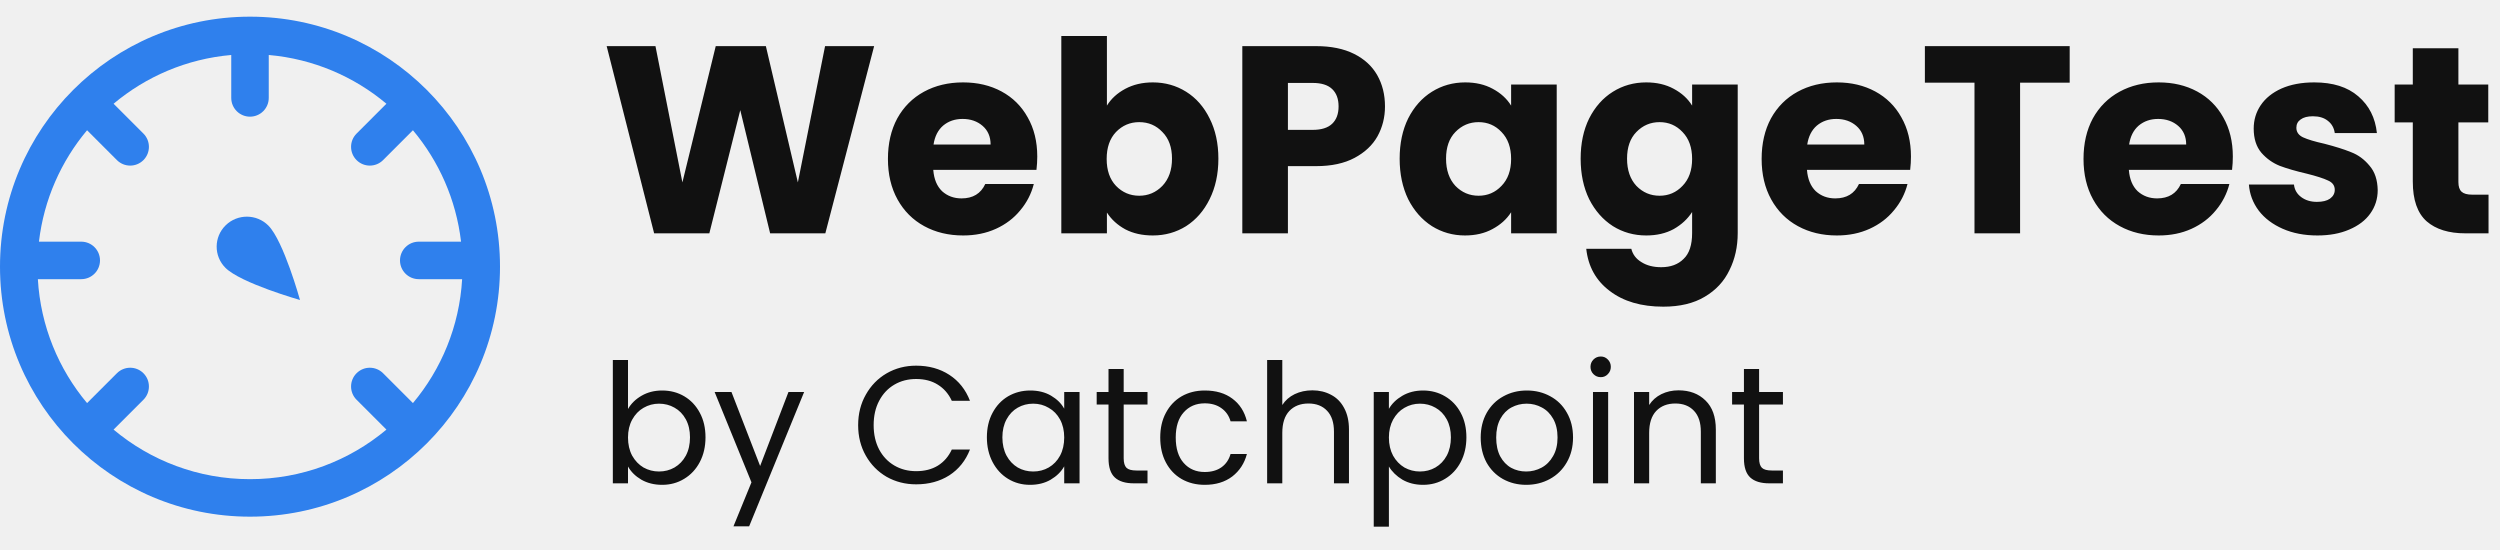
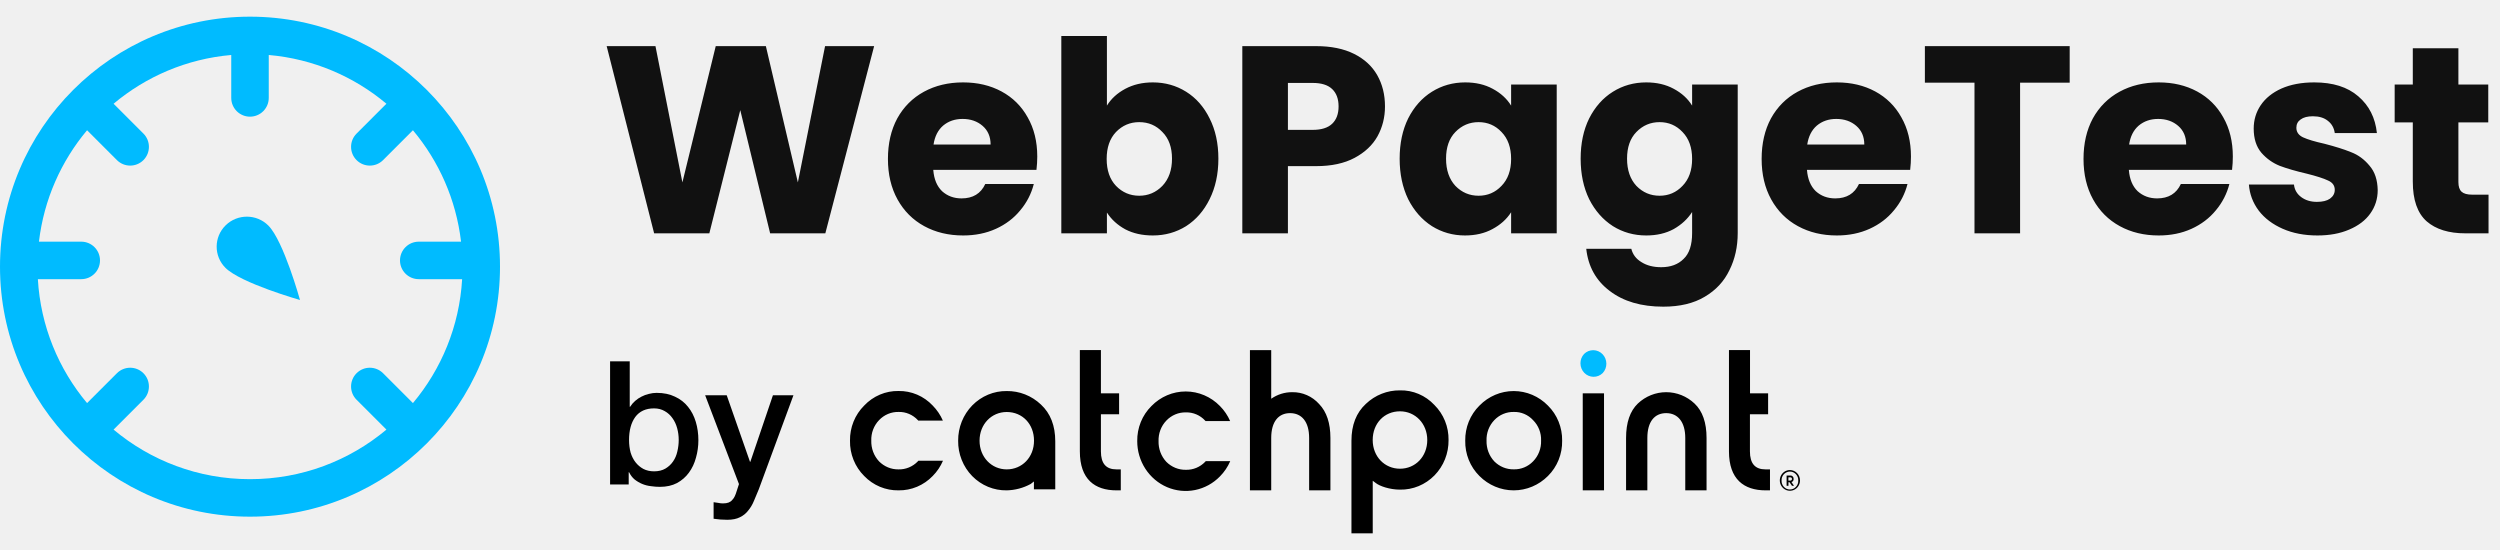
<svg xmlns="http://www.w3.org/2000/svg" width="150" height="33" viewBox="0 0 150 33" fill="none">
-   <path d="M13.537 13.521C12.826 14.22 12.82 15.36 13.524 16.067C14.441 16.987 18 18 18 18C18 18 17.017 14.454 16.101 13.534C15.397 12.827 14.249 12.821 13.537 13.521Z" fill="#2F80ED" />
-   <path fill-rule="evenodd" clip-rule="evenodd" d="M30 16C30 24.284 23.284 31 15 31C6.716 31 0 24.284 0 16C0 7.716 6.716 1 15 1C23.284 1 30 7.716 30 16ZM27.728 16.75C27.565 19.573 26.482 22.149 24.776 24.185L22.985 22.394C22.546 21.954 21.833 21.954 21.394 22.394C20.954 22.833 20.954 23.546 21.394 23.985L23.185 25.776C20.971 27.632 18.116 28.75 15 28.75C11.884 28.75 9.03 27.632 6.815 25.776L8.606 23.985C9.045 23.546 9.045 22.833 8.606 22.394C8.167 21.954 7.455 21.954 7.015 22.394L5.224 24.185C3.518 22.149 2.435 19.573 2.272 16.75H4.875C5.496 16.75 6 16.246 6 15.625C6 15.004 5.496 14.5 4.875 14.5H2.337C2.634 11.971 3.67 9.669 5.224 7.815L7.015 9.606C7.455 10.046 8.167 10.046 8.606 9.606C9.045 9.167 9.045 8.455 8.606 8.015L6.815 6.224C8.76 4.593 11.199 3.533 13.875 3.299V5.875C13.875 6.496 14.379 7 15 7C15.621 7 16.125 6.496 16.125 5.875V3.299C18.801 3.533 21.24 4.593 23.185 6.224L21.394 8.015C20.954 8.455 20.954 9.167 21.394 9.606C21.833 10.046 22.546 10.046 22.985 9.606L24.776 7.815C26.33 9.669 27.366 11.971 27.663 14.5H25.125C24.504 14.5 24 15.004 24 15.625C24 16.246 24.504 16.75 25.125 16.75H27.728Z" fill="#2F80ED" />
+   <path d="M13.537 13.521C12.826 14.22 12.82 15.36 13.524 16.067C14.441 16.987 18 18 18 18C18 18 17.017 14.454 16.101 13.534C15.397 12.827 14.249 12.821 13.537 13.521Z" fill="#00BBFF" />
+   <path fill-rule="evenodd" clip-rule="evenodd" d="M30 16C30 24.284 23.284 31 15 31C6.716 31 0 24.284 0 16C0 7.716 6.716 1 15 1C23.284 1 30 7.716 30 16ZM27.728 16.75C27.565 19.573 26.482 22.149 24.776 24.185L22.985 22.394C22.546 21.954 21.833 21.954 21.394 22.394C20.954 22.833 20.954 23.546 21.394 23.985L23.185 25.776C20.971 27.632 18.116 28.75 15 28.75C11.884 28.75 9.03 27.632 6.815 25.776L8.606 23.985C9.045 23.546 9.045 22.833 8.606 22.394C8.167 21.954 7.455 21.954 7.015 22.394L5.224 24.185C3.518 22.149 2.435 19.573 2.272 16.75H4.875C5.496 16.75 6 16.246 6 15.625C6 15.004 5.496 14.5 4.875 14.5H2.337C2.634 11.971 3.67 9.669 5.224 7.815L7.015 9.606C7.455 10.046 8.167 10.046 8.606 9.606C9.045 9.167 9.045 8.455 8.606 8.015L6.815 6.224C8.76 4.593 11.199 3.533 13.875 3.299V5.875C13.875 6.496 14.379 7 15 7C15.621 7 16.125 6.496 16.125 5.875V3.299C18.801 3.533 21.24 4.593 23.185 6.224L21.394 8.015C20.954 8.455 20.954 9.167 21.394 9.606C21.833 10.046 22.546 10.046 22.985 9.606L24.776 7.815C26.33 9.669 27.366 11.971 27.663 14.5H25.125C24.504 14.5 24 15.004 24 15.625C24 16.246 24.504 16.75 25.125 16.75H27.728Z" fill="#00BBFF" />
  <path d="M52.448 2.768L49.52 14H46.208L44.416 6.608L42.56 14H39.248L36.4 2.768H39.328L40.944 10.944L42.944 2.768H45.952L47.872 10.944L49.504 2.768H52.448ZM62.236 9.392C62.236 9.648 62.22 9.915 62.188 10.192H55.996C56.039 10.747 56.215 11.173 56.524 11.472C56.844 11.76 57.233 11.904 57.692 11.904C58.375 11.904 58.849 11.616 59.116 11.04H62.028C61.879 11.627 61.607 12.155 61.212 12.624C60.828 13.093 60.343 13.461 59.756 13.728C59.169 13.995 58.514 14.128 57.788 14.128C56.913 14.128 56.135 13.941 55.452 13.568C54.77 13.195 54.236 12.661 53.852 11.968C53.468 11.275 53.276 10.464 53.276 9.536C53.276 8.608 53.463 7.797 53.836 7.104C54.22 6.411 54.754 5.877 55.436 5.504C56.119 5.131 56.903 4.944 57.788 4.944C58.652 4.944 59.42 5.125 60.092 5.488C60.764 5.851 61.287 6.368 61.66 7.04C62.044 7.712 62.236 8.496 62.236 9.392ZM59.436 8.672C59.436 8.203 59.276 7.829 58.956 7.552C58.636 7.275 58.236 7.136 57.756 7.136C57.297 7.136 56.908 7.269 56.588 7.536C56.279 7.803 56.087 8.181 56.012 8.672H59.436ZM66.415 6.336C66.671 5.92 67.04 5.584 67.519 5.328C67.999 5.072 68.549 4.944 69.168 4.944C69.903 4.944 70.57 5.131 71.168 5.504C71.765 5.877 72.234 6.411 72.576 7.104C72.927 7.797 73.103 8.603 73.103 9.52C73.103 10.437 72.927 11.248 72.576 11.952C72.234 12.645 71.765 13.184 71.168 13.568C70.57 13.941 69.903 14.128 69.168 14.128C68.538 14.128 67.989 14.005 67.519 13.76C67.05 13.504 66.682 13.168 66.415 12.752V14H63.679V2.16H66.415V6.336ZM70.32 9.52C70.32 8.837 70.127 8.304 69.743 7.92C69.37 7.525 68.906 7.328 68.352 7.328C67.808 7.328 67.344 7.525 66.96 7.92C66.586 8.315 66.4 8.853 66.4 9.536C66.4 10.219 66.586 10.757 66.96 11.152C67.344 11.547 67.808 11.744 68.352 11.744C68.895 11.744 69.359 11.547 69.743 11.152C70.127 10.747 70.32 10.203 70.32 9.52ZM83.099 6.384C83.099 7.035 82.95 7.632 82.651 8.176C82.352 8.709 81.894 9.141 81.275 9.472C80.656 9.803 79.888 9.968 78.971 9.968H77.275V14H74.539V2.768H78.971C79.867 2.768 80.624 2.923 81.243 3.232C81.862 3.541 82.326 3.968 82.635 4.512C82.944 5.056 83.099 5.68 83.099 6.384ZM78.763 7.792C79.285 7.792 79.675 7.669 79.931 7.424C80.187 7.179 80.315 6.832 80.315 6.384C80.315 5.936 80.187 5.589 79.931 5.344C79.675 5.099 79.285 4.976 78.763 4.976H77.275V7.792H78.763ZM83.979 9.52C83.979 8.603 84.15 7.797 84.491 7.104C84.843 6.411 85.318 5.877 85.915 5.504C86.513 5.131 87.179 4.944 87.915 4.944C88.545 4.944 89.094 5.072 89.563 5.328C90.043 5.584 90.411 5.92 90.667 6.336V5.072H93.403V14H90.667V12.736C90.401 13.152 90.027 13.488 89.547 13.744C89.078 14 88.529 14.128 87.899 14.128C87.174 14.128 86.513 13.941 85.915 13.568C85.318 13.184 84.843 12.645 84.491 11.952C84.15 11.248 83.979 10.437 83.979 9.52ZM90.667 9.536C90.667 8.853 90.475 8.315 90.091 7.92C89.718 7.525 89.259 7.328 88.715 7.328C88.171 7.328 87.707 7.525 87.323 7.92C86.95 8.304 86.763 8.837 86.763 9.52C86.763 10.203 86.95 10.747 87.323 11.152C87.707 11.547 88.171 11.744 88.715 11.744C89.259 11.744 89.718 11.547 90.091 11.152C90.475 10.757 90.667 10.219 90.667 9.536ZM98.775 4.944C99.404 4.944 99.953 5.072 100.423 5.328C100.903 5.584 101.271 5.92 101.527 6.336V5.072H104.263V13.984C104.263 14.805 104.097 15.547 103.767 16.208C103.447 16.88 102.951 17.413 102.279 17.808C101.617 18.203 100.791 18.4 99.799 18.4C98.476 18.4 97.404 18.085 96.583 17.456C95.761 16.837 95.292 15.995 95.175 14.928H97.879C97.964 15.269 98.167 15.536 98.487 15.728C98.807 15.931 99.201 16.032 99.671 16.032C100.236 16.032 100.684 15.867 101.015 15.536C101.356 15.216 101.527 14.699 101.527 13.984V12.72C101.26 13.136 100.892 13.477 100.423 13.744C99.953 14 99.404 14.128 98.775 14.128C98.039 14.128 97.372 13.941 96.775 13.568C96.177 13.184 95.703 12.645 95.351 11.952C95.009 11.248 94.839 10.437 94.839 9.52C94.839 8.603 95.009 7.797 95.351 7.104C95.703 6.411 96.177 5.877 96.775 5.504C97.372 5.131 98.039 4.944 98.775 4.944ZM101.527 9.536C101.527 8.853 101.335 8.315 100.951 7.92C100.577 7.525 100.119 7.328 99.575 7.328C99.031 7.328 98.567 7.525 98.183 7.92C97.809 8.304 97.623 8.837 97.623 9.52C97.623 10.203 97.809 10.747 98.183 11.152C98.567 11.547 99.031 11.744 99.575 11.744C100.119 11.744 100.577 11.547 100.951 11.152C101.335 10.757 101.527 10.219 101.527 9.536ZM114.658 9.392C114.658 9.648 114.642 9.915 114.61 10.192H108.418C108.461 10.747 108.637 11.173 108.946 11.472C109.266 11.76 109.655 11.904 110.114 11.904C110.797 11.904 111.271 11.616 111.538 11.04H114.45C114.301 11.627 114.029 12.155 113.634 12.624C113.25 13.093 112.765 13.461 112.178 13.728C111.591 13.995 110.935 14.128 110.21 14.128C109.335 14.128 108.557 13.941 107.874 13.568C107.191 13.195 106.658 12.661 106.274 11.968C105.89 11.275 105.698 10.464 105.698 9.536C105.698 8.608 105.885 7.797 106.258 7.104C106.642 6.411 107.175 5.877 107.858 5.504C108.541 5.131 109.325 4.944 110.21 4.944C111.074 4.944 111.842 5.125 112.514 5.488C113.186 5.851 113.709 6.368 114.082 7.04C114.466 7.712 114.658 8.496 114.658 9.392ZM111.858 8.672C111.858 8.203 111.698 7.829 111.378 7.552C111.058 7.275 110.658 7.136 110.178 7.136C109.719 7.136 109.33 7.269 109.01 7.536C108.701 7.803 108.509 8.181 108.434 8.672H111.858ZM124.181 2.768V4.96H121.205V14H118.469V4.96H115.493V2.768H124.181ZM133.97 9.392C133.97 9.648 133.955 9.915 133.923 10.192H127.731C127.773 10.747 127.949 11.173 128.259 11.472C128.579 11.76 128.968 11.904 129.427 11.904C130.109 11.904 130.584 11.616 130.851 11.04H133.763C133.613 11.627 133.341 12.155 132.947 12.624C132.563 13.093 132.077 13.461 131.491 13.728C130.904 13.995 130.248 14.128 129.523 14.128C128.648 14.128 127.869 13.941 127.187 13.568C126.504 13.195 125.971 12.661 125.587 11.968C125.203 11.275 125.011 10.464 125.011 9.536C125.011 8.608 125.197 7.797 125.571 7.104C125.955 6.411 126.488 5.877 127.171 5.504C127.853 5.131 128.637 4.944 129.523 4.944C130.387 4.944 131.155 5.125 131.827 5.488C132.499 5.851 133.021 6.368 133.395 7.04C133.779 7.712 133.97 8.496 133.97 9.392ZM131.171 8.672C131.171 8.203 131.011 7.829 130.691 7.552C130.371 7.275 129.971 7.136 129.491 7.136C129.032 7.136 128.643 7.269 128.323 7.536C128.013 7.803 127.821 8.181 127.747 8.672H131.171ZM139.046 14.128C138.267 14.128 137.574 13.995 136.966 13.728C136.358 13.461 135.878 13.099 135.526 12.64C135.174 12.171 134.977 11.648 134.934 11.072H137.638C137.67 11.381 137.814 11.632 138.07 11.824C138.326 12.016 138.641 12.112 139.014 12.112C139.355 12.112 139.617 12.048 139.798 11.92C139.99 11.781 140.086 11.605 140.086 11.392C140.086 11.136 139.953 10.949 139.686 10.832C139.419 10.704 138.987 10.565 138.39 10.416C137.75 10.267 137.217 10.112 136.79 9.952C136.363 9.781 135.995 9.52 135.686 9.168C135.377 8.805 135.222 8.32 135.222 7.712C135.222 7.2 135.361 6.736 135.638 6.32C135.926 5.893 136.342 5.557 136.886 5.312C137.441 5.067 138.097 4.944 138.854 4.944C139.974 4.944 140.854 5.221 141.494 5.776C142.145 6.331 142.518 7.067 142.614 7.984H140.086C140.043 7.675 139.905 7.429 139.67 7.248C139.446 7.067 139.147 6.976 138.774 6.976C138.454 6.976 138.209 7.04 138.038 7.168C137.867 7.285 137.782 7.451 137.782 7.664C137.782 7.92 137.915 8.112 138.182 8.24C138.459 8.368 138.886 8.496 139.462 8.624C140.123 8.795 140.662 8.965 141.078 9.136C141.494 9.296 141.857 9.563 142.166 9.936C142.486 10.299 142.651 10.789 142.662 11.408C142.662 11.931 142.513 12.4 142.214 12.816C141.926 13.221 141.505 13.541 140.95 13.776C140.406 14.011 139.771 14.128 139.046 14.128ZM149.312 11.68V14H147.92C146.928 14 146.154 13.76 145.6 13.28C145.045 12.789 144.768 11.995 144.768 10.896V7.344H143.68V5.072H144.768V2.896H147.504V5.072H149.296V7.344H147.504V10.928C147.504 11.195 147.568 11.387 147.696 11.504C147.824 11.621 148.037 11.68 148.336 11.68H149.312Z" fill="#111111" />
-   <path d="M37.68 24.54C37.867 24.213 38.14 23.947 38.5 23.74C38.86 23.533 39.27 23.43 39.73 23.43C40.223 23.43 40.667 23.547 41.06 23.78C41.453 24.013 41.763 24.343 41.99 24.77C42.217 25.19 42.33 25.68 42.33 26.24C42.33 26.793 42.217 27.287 41.99 27.72C41.763 28.153 41.45 28.49 41.05 28.73C40.657 28.97 40.217 29.09 39.73 29.09C39.257 29.09 38.84 28.987 38.48 28.78C38.127 28.573 37.86 28.31 37.68 27.99V29H36.77V21.6H37.68V24.54ZM41.4 26.24C41.4 25.827 41.317 25.467 41.15 25.16C40.983 24.853 40.757 24.62 40.47 24.46C40.19 24.3 39.88 24.22 39.54 24.22C39.207 24.22 38.897 24.303 38.61 24.47C38.33 24.63 38.103 24.867 37.93 25.18C37.763 25.487 37.68 25.843 37.68 26.25C37.68 26.663 37.763 27.027 37.93 27.34C38.103 27.647 38.33 27.883 38.61 28.05C38.897 28.21 39.207 28.29 39.54 28.29C39.88 28.29 40.19 28.21 40.47 28.05C40.757 27.883 40.983 27.647 41.15 27.34C41.317 27.027 41.4 26.66 41.4 26.24ZM48.248 23.52L44.948 31.58H44.008L45.088 28.94L42.878 23.52H43.888L45.608 27.96L47.308 23.52H48.248ZM51.489 25.51C51.489 24.83 51.642 24.22 51.949 23.68C52.255 23.133 52.672 22.707 53.199 22.4C53.732 22.093 54.322 21.94 54.969 21.94C55.729 21.94 56.392 22.123 56.959 22.49C57.525 22.857 57.939 23.377 58.199 24.05H57.109C56.915 23.63 56.635 23.307 56.269 23.08C55.909 22.853 55.475 22.74 54.969 22.74C54.482 22.74 54.045 22.853 53.659 23.08C53.272 23.307 52.969 23.63 52.749 24.05C52.529 24.463 52.419 24.95 52.419 25.51C52.419 26.063 52.529 26.55 52.749 26.97C52.969 27.383 53.272 27.703 53.659 27.93C54.045 28.157 54.482 28.27 54.969 28.27C55.475 28.27 55.909 28.16 56.269 27.94C56.635 27.713 56.915 27.39 57.109 26.97H58.199C57.939 27.637 57.525 28.153 56.959 28.52C56.392 28.88 55.729 29.06 54.969 29.06C54.322 29.06 53.732 28.91 53.199 28.61C52.672 28.303 52.255 27.88 51.949 27.34C51.642 26.8 51.489 26.19 51.489 25.51ZM59.213 26.24C59.213 25.68 59.327 25.19 59.553 24.77C59.78 24.343 60.09 24.013 60.483 23.78C60.883 23.547 61.327 23.43 61.813 23.43C62.293 23.43 62.71 23.533 63.063 23.74C63.416 23.947 63.68 24.207 63.853 24.52V23.52H64.773V29H63.853V27.98C63.673 28.3 63.403 28.567 63.043 28.78C62.69 28.987 62.276 29.09 61.803 29.09C61.316 29.09 60.877 28.97 60.483 28.73C60.09 28.49 59.78 28.153 59.553 27.72C59.327 27.287 59.213 26.793 59.213 26.24ZM63.853 26.25C63.853 25.837 63.77 25.477 63.603 25.17C63.437 24.863 63.21 24.63 62.923 24.47C62.643 24.303 62.333 24.22 61.993 24.22C61.653 24.22 61.343 24.3 61.063 24.46C60.783 24.62 60.56 24.853 60.393 25.16C60.227 25.467 60.143 25.827 60.143 26.24C60.143 26.66 60.227 27.027 60.393 27.34C60.56 27.647 60.783 27.883 61.063 28.05C61.343 28.21 61.653 28.29 61.993 28.29C62.333 28.29 62.643 28.21 62.923 28.05C63.21 27.883 63.437 27.647 63.603 27.34C63.77 27.027 63.853 26.663 63.853 26.25ZM67.421 24.27V27.5C67.421 27.767 67.478 27.957 67.591 28.07C67.704 28.177 67.901 28.23 68.181 28.23H68.851V29H68.031C67.524 29 67.144 28.883 66.891 28.65C66.638 28.417 66.511 28.033 66.511 27.5V24.27H65.801V23.52H66.511V22.14H67.421V23.52H68.851V24.27H67.421ZM69.614 26.25C69.614 25.683 69.727 25.19 69.954 24.77C70.18 24.343 70.494 24.013 70.894 23.78C71.3 23.547 71.764 23.43 72.284 23.43C72.957 23.43 73.51 23.593 73.944 23.92C74.384 24.247 74.674 24.7 74.814 25.28H73.834C73.74 24.947 73.557 24.683 73.284 24.49C73.017 24.297 72.684 24.2 72.284 24.2C71.764 24.2 71.344 24.38 71.024 24.74C70.704 25.093 70.544 25.597 70.544 26.25C70.544 26.91 70.704 27.42 71.024 27.78C71.344 28.14 71.764 28.32 72.284 28.32C72.684 28.32 73.017 28.227 73.284 28.04C73.55 27.853 73.734 27.587 73.834 27.24H74.814C74.667 27.8 74.374 28.25 73.934 28.59C73.494 28.923 72.944 29.09 72.284 29.09C71.764 29.09 71.3 28.973 70.894 28.74C70.494 28.507 70.18 28.177 69.954 27.75C69.727 27.323 69.614 26.823 69.614 26.25ZM78.748 23.42C79.161 23.42 79.534 23.51 79.868 23.69C80.201 23.863 80.461 24.127 80.648 24.48C80.841 24.833 80.938 25.263 80.938 25.77V29H80.038V25.9C80.038 25.353 79.901 24.937 79.628 24.65C79.355 24.357 78.981 24.21 78.508 24.21C78.028 24.21 77.644 24.36 77.358 24.66C77.078 24.96 76.938 25.397 76.938 25.97V29H76.028V21.6H76.938V24.3C77.118 24.02 77.365 23.803 77.678 23.65C77.998 23.497 78.355 23.42 78.748 23.42ZM83.334 24.53C83.514 24.217 83.781 23.957 84.134 23.75C84.494 23.537 84.911 23.43 85.384 23.43C85.871 23.43 86.311 23.547 86.704 23.78C87.104 24.013 87.418 24.343 87.644 24.77C87.871 25.19 87.984 25.68 87.984 26.24C87.984 26.793 87.871 27.287 87.644 27.72C87.418 28.153 87.104 28.49 86.704 28.73C86.311 28.97 85.871 29.09 85.384 29.09C84.918 29.09 84.504 28.987 84.144 28.78C83.791 28.567 83.521 28.303 83.334 27.99V31.6H82.424V23.52H83.334V24.53ZM87.054 26.24C87.054 25.827 86.971 25.467 86.804 25.16C86.638 24.853 86.411 24.62 86.124 24.46C85.844 24.3 85.534 24.22 85.194 24.22C84.861 24.22 84.551 24.303 84.264 24.47C83.984 24.63 83.758 24.867 83.584 25.18C83.418 25.487 83.334 25.843 83.334 26.25C83.334 26.663 83.418 27.027 83.584 27.34C83.758 27.647 83.984 27.883 84.264 28.05C84.551 28.21 84.861 28.29 85.194 28.29C85.534 28.29 85.844 28.21 86.124 28.05C86.411 27.883 86.638 27.647 86.804 27.34C86.971 27.027 87.054 26.66 87.054 26.24ZM91.572 29.09C91.059 29.09 90.592 28.973 90.172 28.74C89.759 28.507 89.432 28.177 89.192 27.75C88.959 27.317 88.842 26.817 88.842 26.25C88.842 25.69 88.962 25.197 89.202 24.77C89.449 24.337 89.782 24.007 90.202 23.78C90.622 23.547 91.092 23.43 91.612 23.43C92.132 23.43 92.602 23.547 93.022 23.78C93.442 24.007 93.772 24.333 94.012 24.76C94.259 25.187 94.382 25.683 94.382 26.25C94.382 26.817 94.255 27.317 94.002 27.75C93.755 28.177 93.419 28.507 92.992 28.74C92.565 28.973 92.092 29.09 91.572 29.09ZM91.572 28.29C91.899 28.29 92.205 28.213 92.492 28.06C92.779 27.907 93.009 27.677 93.182 27.37C93.362 27.063 93.452 26.69 93.452 26.25C93.452 25.81 93.365 25.437 93.192 25.13C93.019 24.823 92.792 24.597 92.512 24.45C92.232 24.297 91.929 24.22 91.602 24.22C91.269 24.22 90.962 24.297 90.682 24.45C90.409 24.597 90.189 24.823 90.022 25.13C89.855 25.437 89.772 25.81 89.772 26.25C89.772 26.697 89.852 27.073 90.012 27.38C90.179 27.687 90.399 27.917 90.672 28.07C90.945 28.217 91.245 28.29 91.572 28.29ZM96.049 22.63C95.875 22.63 95.729 22.57 95.609 22.45C95.489 22.33 95.429 22.183 95.429 22.01C95.429 21.837 95.489 21.69 95.609 21.57C95.729 21.45 95.875 21.39 96.049 21.39C96.215 21.39 96.355 21.45 96.469 21.57C96.589 21.69 96.649 21.837 96.649 22.01C96.649 22.183 96.589 22.33 96.469 22.45C96.355 22.57 96.215 22.63 96.049 22.63ZM96.489 23.52V29H95.579V23.52H96.489ZM100.71 23.42C101.376 23.42 101.916 23.623 102.33 24.03C102.743 24.43 102.95 25.01 102.95 25.77V29H102.05V25.9C102.05 25.353 101.913 24.937 101.64 24.65C101.366 24.357 100.993 24.21 100.52 24.21C100.04 24.21 99.656 24.36 99.37 24.66C99.09 24.96 98.95 25.397 98.95 25.97V29H98.04V23.52H98.95V24.3C99.129 24.02 99.373 23.803 99.68 23.65C99.993 23.497 100.336 23.42 100.71 23.42ZM105.546 24.27V27.5C105.546 27.767 105.603 27.957 105.716 28.07C105.829 28.177 106.026 28.23 106.306 28.23H106.976V29H106.156C105.649 29 105.269 28.883 105.016 28.65C104.763 28.417 104.636 28.033 104.636 27.5V24.27H103.926V23.52H104.636V22.14H105.546V23.52H106.976V24.27H105.546Z" fill="#111111" />
+   <g clip-path="url(#clip0_125_49)">
+     <path d="M108 28.832C107.999 28.955 107.962 29.074 107.894 29.176C107.827 29.277 107.732 29.355 107.621 29.401C107.511 29.447 107.389 29.458 107.272 29.433C107.155 29.409 107.048 29.349 106.964 29.262C106.88 29.175 106.823 29.064 106.8 28.944C106.777 28.823 106.79 28.699 106.836 28.585C106.882 28.472 106.959 28.375 107.058 28.307C107.158 28.239 107.274 28.203 107.394 28.203C107.474 28.203 107.553 28.219 107.627 28.251C107.701 28.282 107.768 28.329 107.825 28.387C107.881 28.446 107.926 28.515 107.956 28.592C107.986 28.668 108.001 28.75 108 28.832V28.832ZM107.896 28.832C107.899 28.763 107.889 28.693 107.865 28.628C107.841 28.563 107.804 28.504 107.758 28.453C107.711 28.403 107.654 28.363 107.592 28.336C107.53 28.308 107.463 28.294 107.395 28.294C107.327 28.294 107.26 28.308 107.198 28.336C107.136 28.363 107.079 28.403 107.032 28.453C106.986 28.504 106.949 28.563 106.925 28.628C106.901 28.693 106.891 28.763 106.894 28.832C106.891 28.902 106.901 28.971 106.925 29.036C106.949 29.102 106.986 29.161 107.032 29.211C107.079 29.262 107.136 29.302 107.198 29.329C107.26 29.356 107.327 29.37 107.395 29.37C107.463 29.37 107.53 29.356 107.592 29.329C107.654 29.302 107.711 29.262 107.758 29.211C107.804 29.161 107.841 29.102 107.865 29.036C107.889 28.971 107.899 28.902 107.896 28.832ZM107.488 28.923L107.641 29.149H107.52L107.37 28.932H107.307V29.149H107.196V28.532H107.424C107.45 28.53 107.476 28.534 107.5 28.544C107.524 28.553 107.545 28.567 107.563 28.586C107.582 28.605 107.596 28.627 107.605 28.652C107.614 28.676 107.618 28.703 107.616 28.729C107.623 28.772 107.613 28.816 107.589 28.852C107.565 28.888 107.529 28.913 107.488 28.923V28.923ZM107.304 28.638V28.835H107.424C107.45 28.835 107.474 28.825 107.492 28.806C107.51 28.788 107.52 28.763 107.52 28.737C107.52 28.711 107.51 28.686 107.492 28.667C107.474 28.649 107.45 28.638 107.424 28.638H107.304ZM73.814 27.668C73.667 28.011 73.457 28.321 73.197 28.584C72.79 29.002 72.272 29.286 71.707 29.401C71.143 29.516 70.558 29.456 70.026 29.23C69.495 29.003 69.041 28.619 68.722 28.127C68.403 27.635 68.233 27.057 68.234 26.466C68.228 26.074 68.301 25.685 68.447 25.323C68.594 24.961 68.812 24.634 69.087 24.362C69.632 23.802 70.371 23.488 71.142 23.488C71.913 23.488 72.652 23.802 73.197 24.362C73.454 24.621 73.661 24.927 73.809 25.264H72.334C72.324 25.255 72.317 25.245 72.308 25.236C72.159 25.075 71.98 24.948 71.78 24.863C71.581 24.778 71.366 24.737 71.151 24.743C70.933 24.739 70.717 24.78 70.515 24.865C70.314 24.95 70.132 25.076 69.98 25.236C69.825 25.398 69.703 25.59 69.623 25.802C69.543 26.013 69.506 26.239 69.513 26.466C69.507 26.695 69.545 26.922 69.625 27.136C69.705 27.35 69.826 27.545 69.98 27.71C70.135 27.865 70.318 27.988 70.519 28.07C70.72 28.152 70.935 28.192 71.152 28.188C71.366 28.193 71.579 28.154 71.778 28.072C71.977 27.989 72.158 27.866 72.309 27.71C72.322 27.696 72.333 27.682 72.345 27.668H73.814ZM55.102 27.644C55.09 27.657 55.078 27.672 55.066 27.685C54.915 27.842 54.734 27.965 54.535 28.047C54.336 28.129 54.122 28.169 53.908 28.163C53.692 28.166 53.478 28.125 53.278 28.042C53.078 27.96 52.896 27.837 52.743 27.682C52.589 27.517 52.468 27.322 52.388 27.108C52.308 26.895 52.271 26.667 52.277 26.438C52.269 26.212 52.306 25.986 52.386 25.774C52.467 25.563 52.588 25.371 52.743 25.209C52.895 25.049 53.077 24.923 53.278 24.838C53.48 24.753 53.696 24.712 53.913 24.717C54.129 24.71 54.344 24.751 54.544 24.836C54.743 24.921 54.923 25.048 55.072 25.209L55.097 25.237H56.573C56.426 24.9 56.219 24.594 55.963 24.334C55.698 24.052 55.379 23.828 55.027 23.678C54.674 23.528 54.295 23.453 53.913 23.46C53.53 23.452 53.148 23.526 52.794 23.677C52.439 23.827 52.118 24.051 51.851 24.334C51.576 24.607 51.358 24.934 51.212 25.297C51.066 25.659 50.993 26.049 51 26.441C50.992 26.835 51.064 27.227 51.211 27.591C51.357 27.956 51.575 28.285 51.851 28.559C52.12 28.839 52.442 29.059 52.796 29.207C53.151 29.355 53.531 29.428 53.913 29.421C54.294 29.427 54.672 29.353 55.024 29.205C55.376 29.057 55.696 28.837 55.963 28.559C56.223 28.297 56.432 27.986 56.579 27.644H55.102ZM105.927 28.163C105.302 28.163 104.996 27.808 104.996 27.084V24.857H106.087V23.599H105.001V21.003H103.738V27.084C103.738 28.759 104.642 29.421 105.933 29.421H106.199V28.163H105.927ZM67.247 28.163V29.421H66.987C65.696 29.421 64.791 28.764 64.791 27.084V21.003H66.055V23.599H67.146V24.857H66.055V27.084C66.055 27.808 66.361 28.163 66.987 28.163H67.247ZM85.636 26.401C85.636 27.398 84.917 28.123 84 28.123C83.082 28.123 82.362 27.398 82.362 26.401C82.362 25.404 83.055 24.679 84 24.679C84.917 24.679 85.636 25.417 85.636 26.401ZM82.55 28.984C82.775 29.162 83.374 29.378 84 29.378C84.383 29.385 84.763 29.313 85.119 29.166C85.475 29.019 85.798 28.8 86.07 28.523C86.341 28.245 86.556 27.914 86.701 27.55C86.846 27.185 86.918 26.794 86.913 26.401C86.919 26.009 86.847 25.62 86.7 25.258C86.554 24.896 86.337 24.569 86.062 24.297C85.796 24.012 85.475 23.788 85.12 23.637C84.765 23.486 84.384 23.413 84 23.422C83.241 23.413 82.508 23.703 81.951 24.233C81.375 24.765 81.087 25.503 81.087 26.446V31.999H82.364V28.845L82.55 28.984ZM89.192 26.441C89.186 26.669 89.224 26.897 89.303 27.11C89.383 27.323 89.504 27.517 89.657 27.682C89.812 27.838 89.995 27.96 90.196 28.043C90.397 28.125 90.612 28.165 90.828 28.16C91.043 28.166 91.256 28.126 91.455 28.044C91.654 27.962 91.834 27.839 91.985 27.682C92.144 27.52 92.269 27.326 92.351 27.112C92.434 26.898 92.473 26.668 92.465 26.438C92.474 26.21 92.436 25.983 92.353 25.771C92.27 25.559 92.145 25.368 91.985 25.209C91.837 25.048 91.657 24.921 91.458 24.836C91.258 24.751 91.044 24.71 90.828 24.717C90.61 24.712 90.394 24.753 90.193 24.838C89.991 24.922 89.809 25.049 89.657 25.209C89.502 25.371 89.381 25.564 89.3 25.776C89.221 25.988 89.184 26.214 89.192 26.441V26.441ZM88.766 24.337C89.311 23.777 90.051 23.463 90.822 23.463C91.593 23.463 92.332 23.777 92.878 24.337C93.153 24.609 93.37 24.936 93.516 25.298C93.663 25.66 93.735 26.049 93.729 26.441C93.736 26.836 93.665 27.227 93.518 27.592C93.371 27.956 93.153 28.285 92.877 28.559C92.328 29.111 91.59 29.421 90.821 29.421C90.052 29.421 89.314 29.111 88.765 28.559C88.489 28.285 88.271 27.956 88.124 27.591C87.978 27.227 87.906 26.835 87.914 26.441C87.908 26.049 87.98 25.66 88.126 25.298C88.273 24.936 88.49 24.609 88.765 24.337H88.766ZM98.841 26.278C98.841 25.292 99.279 24.788 99.971 24.788C100.663 24.788 101.116 25.308 101.116 26.278V29.421H102.393V26.278C102.393 25.362 102.153 24.665 101.674 24.214C101.21 23.775 100.603 23.531 99.972 23.531C99.341 23.531 98.733 23.775 98.269 24.214C97.802 24.665 97.564 25.348 97.564 26.278V29.421H98.841V26.278ZM94.964 23.599H96.241V29.421H94.965L94.964 23.599ZM74.996 21.009V29.421H76.273V26.278C76.273 25.28 76.725 24.788 77.403 24.788C78.096 24.788 78.548 25.294 78.548 26.278V29.421H79.825V26.278C79.825 25.391 79.599 24.707 79.147 24.241C78.943 24.013 78.694 23.831 78.416 23.709C78.138 23.586 77.839 23.526 77.537 23.531C77.086 23.527 76.645 23.665 76.273 23.925V21.009H74.996ZM60.404 28.163C61.322 28.163 62.041 27.439 62.041 26.441C62.041 25.444 61.347 24.72 60.404 24.72C59.487 24.72 58.773 25.458 58.773 26.441C58.773 27.425 59.492 28.163 60.404 28.163ZM62.035 29.358V28.887C61.974 28.942 61.91 28.992 61.843 29.038C61.399 29.279 60.906 29.41 60.404 29.421C60.021 29.428 59.639 29.356 59.284 29.209C58.928 29.062 58.604 28.843 58.332 28.565C58.06 28.287 57.846 27.956 57.701 27.591C57.556 27.226 57.484 26.835 57.489 26.441C57.486 26.048 57.56 25.658 57.705 25.294C57.851 24.931 58.066 24.601 58.337 24.323C58.609 24.046 58.931 23.827 59.286 23.679C59.641 23.531 60.021 23.458 60.404 23.463C61.162 23.453 61.895 23.741 62.453 24.269C63.029 24.801 63.316 25.54 63.316 26.483V29.358H62.035Z" fill="black" />
+     <path d="M95.046 21.236C95.195 21.089 95.394 21.009 95.601 21.011C95.807 21.013 96.005 21.099 96.151 21.249C96.297 21.399 96.38 21.602 96.382 21.814C96.385 22.026 96.306 22.23 96.163 22.384C96.014 22.53 95.815 22.611 95.608 22.608C95.402 22.606 95.204 22.521 95.058 22.371C94.912 22.221 94.829 22.018 94.827 21.806C94.824 21.594 94.903 21.389 95.046 21.236" fill="#00BBFF" />
+   </g>
+   <path d="M36.605 21.678H37.784V24.41H37.805C37.888 24.279 37.988 24.161 38.105 24.058C38.222 23.954 38.35 23.868 38.488 23.799C38.633 23.723 38.781 23.668 38.933 23.634C39.092 23.592 39.247 23.572 39.398 23.572C39.819 23.572 40.185 23.648 40.495 23.799C40.813 23.944 41.075 24.148 41.282 24.41C41.489 24.665 41.644 24.965 41.747 25.31C41.851 25.655 41.903 26.024 41.903 26.417C41.903 26.776 41.854 27.124 41.758 27.462C41.668 27.8 41.527 28.1 41.333 28.362C41.147 28.618 40.909 28.825 40.62 28.983C40.33 29.135 39.988 29.211 39.595 29.211C39.416 29.211 39.233 29.197 39.047 29.169C38.867 29.149 38.695 29.104 38.529 29.035C38.364 28.966 38.212 28.876 38.074 28.766C37.943 28.656 37.833 28.511 37.743 28.331H37.722V29.066H36.605V21.678ZM40.723 26.396C40.723 26.155 40.692 25.92 40.63 25.693C40.568 25.465 40.475 25.265 40.35 25.093C40.226 24.913 40.071 24.772 39.885 24.668C39.699 24.558 39.485 24.503 39.243 24.503C38.747 24.503 38.371 24.675 38.115 25.02C37.867 25.365 37.743 25.824 37.743 26.396C37.743 26.666 37.774 26.917 37.836 27.152C37.905 27.379 38.005 27.576 38.136 27.742C38.267 27.907 38.422 28.038 38.602 28.135C38.788 28.231 39.002 28.28 39.243 28.28C39.512 28.28 39.74 28.224 39.926 28.114C40.112 28.004 40.264 27.862 40.382 27.69C40.506 27.511 40.592 27.31 40.64 27.09C40.695 26.862 40.723 26.631 40.723 26.396ZM42.309 23.716H43.603L45 27.71H45.02L46.376 23.716H47.607L45.528 29.356C45.431 29.597 45.334 29.828 45.238 30.049C45.148 30.27 45.034 30.463 44.896 30.628C44.765 30.801 44.6 30.936 44.4 31.032C44.2 31.136 43.944 31.187 43.634 31.187C43.358 31.187 43.086 31.166 42.816 31.125V30.132C42.913 30.146 43.006 30.159 43.096 30.173C43.186 30.194 43.279 30.204 43.375 30.204C43.513 30.204 43.627 30.187 43.717 30.152C43.806 30.118 43.879 30.066 43.934 29.997C43.996 29.935 44.048 29.859 44.089 29.77C44.131 29.68 44.169 29.576 44.203 29.459L44.338 29.045L42.309 23.716Z" fill="black" />
+   <defs>
+     <clipPath id="clip0_125_49">
+       <rect width="57" height="11" fill="white" transform="translate(51 21)" />
+     </clipPath>
+   </defs>
</svg>
